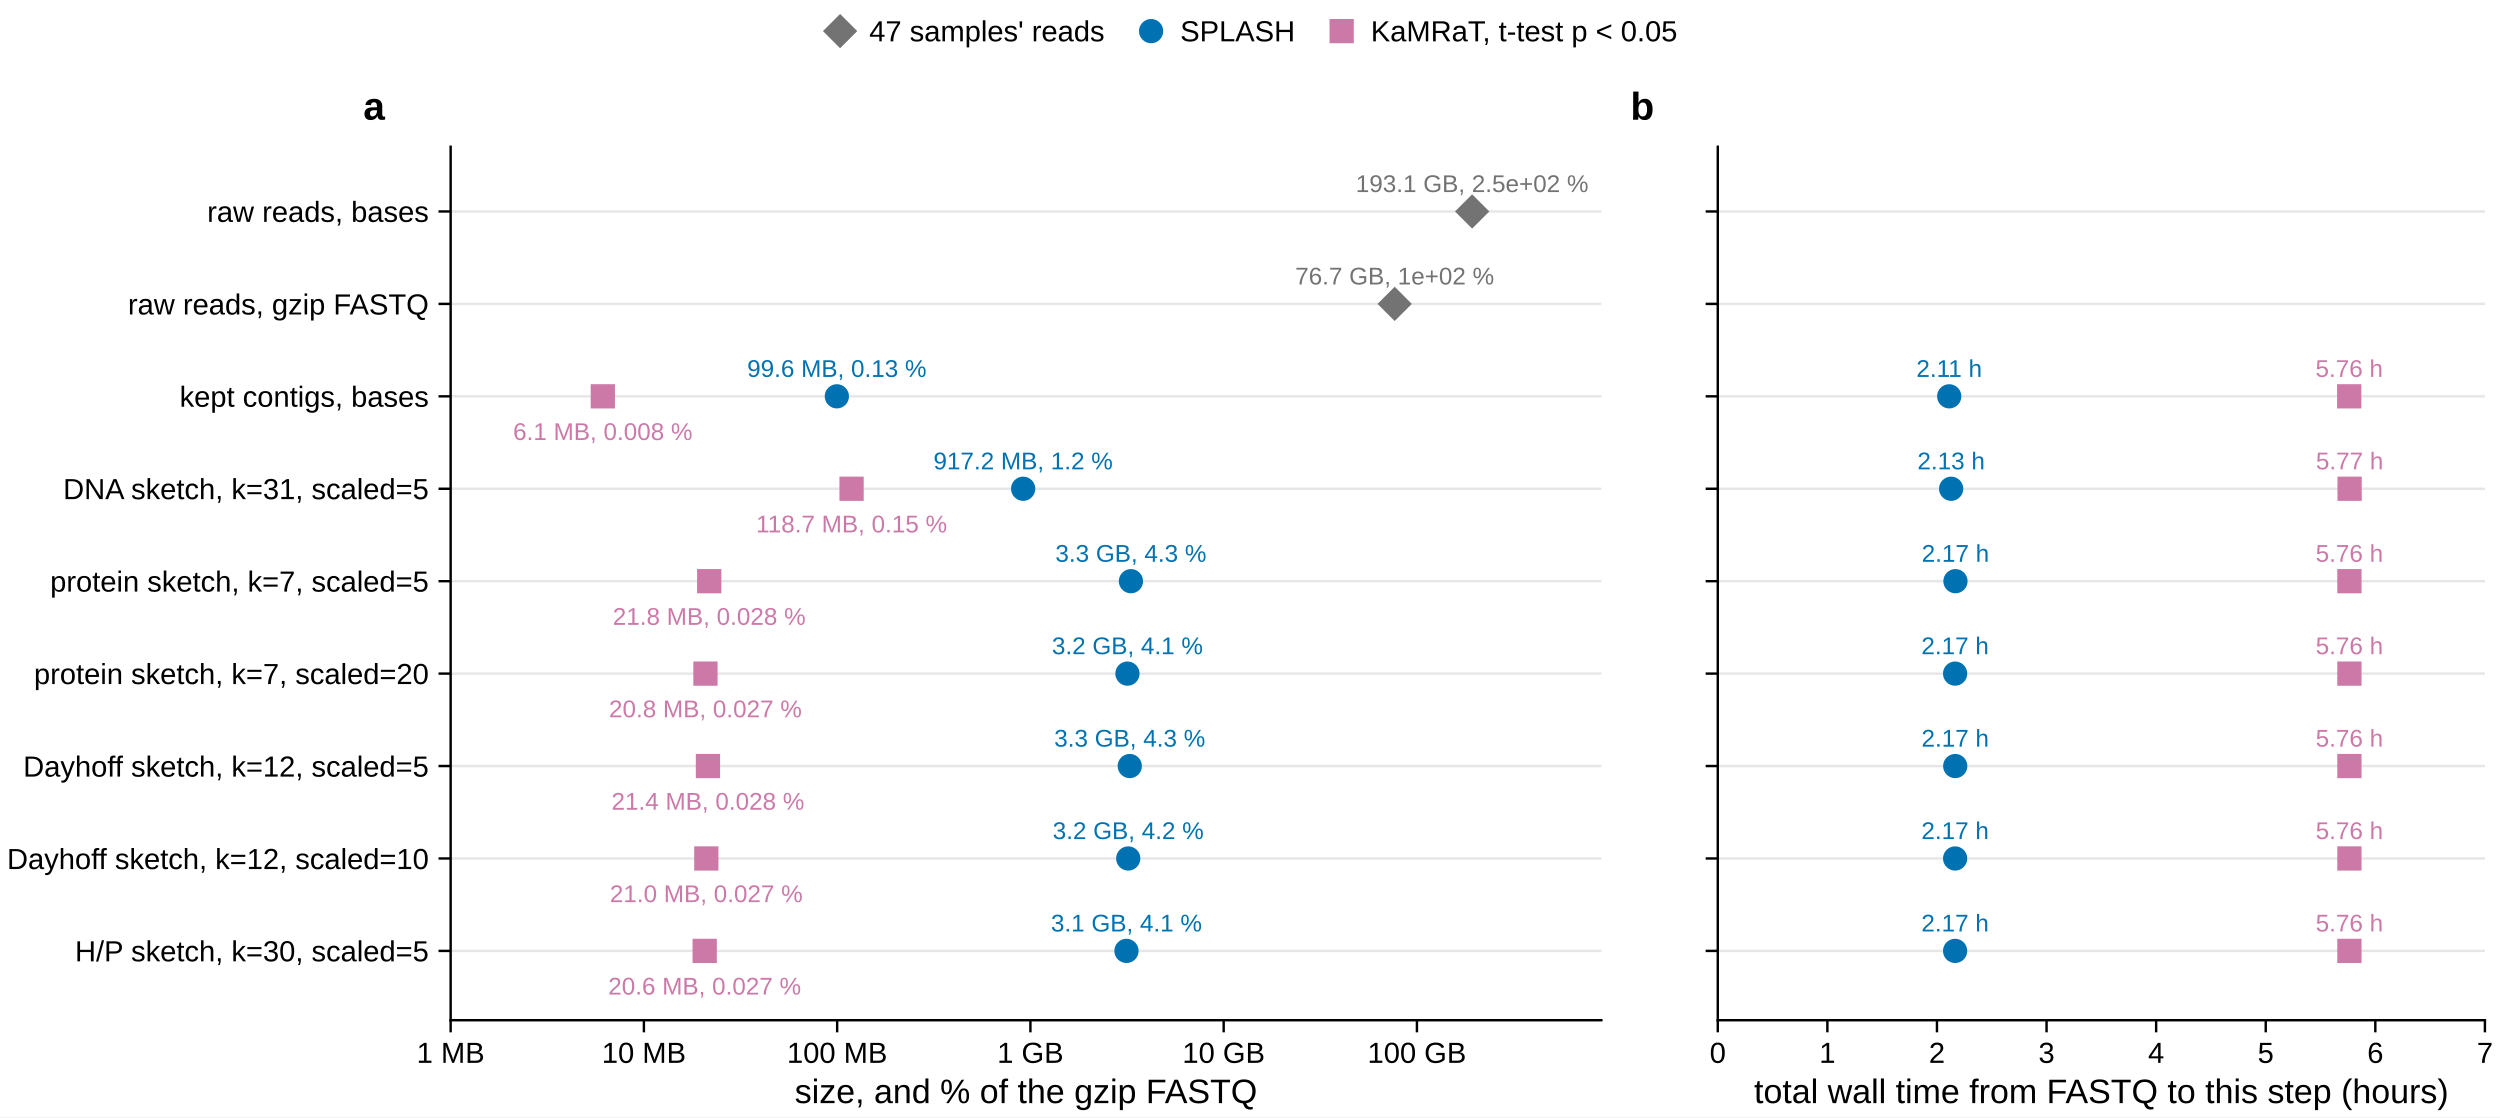
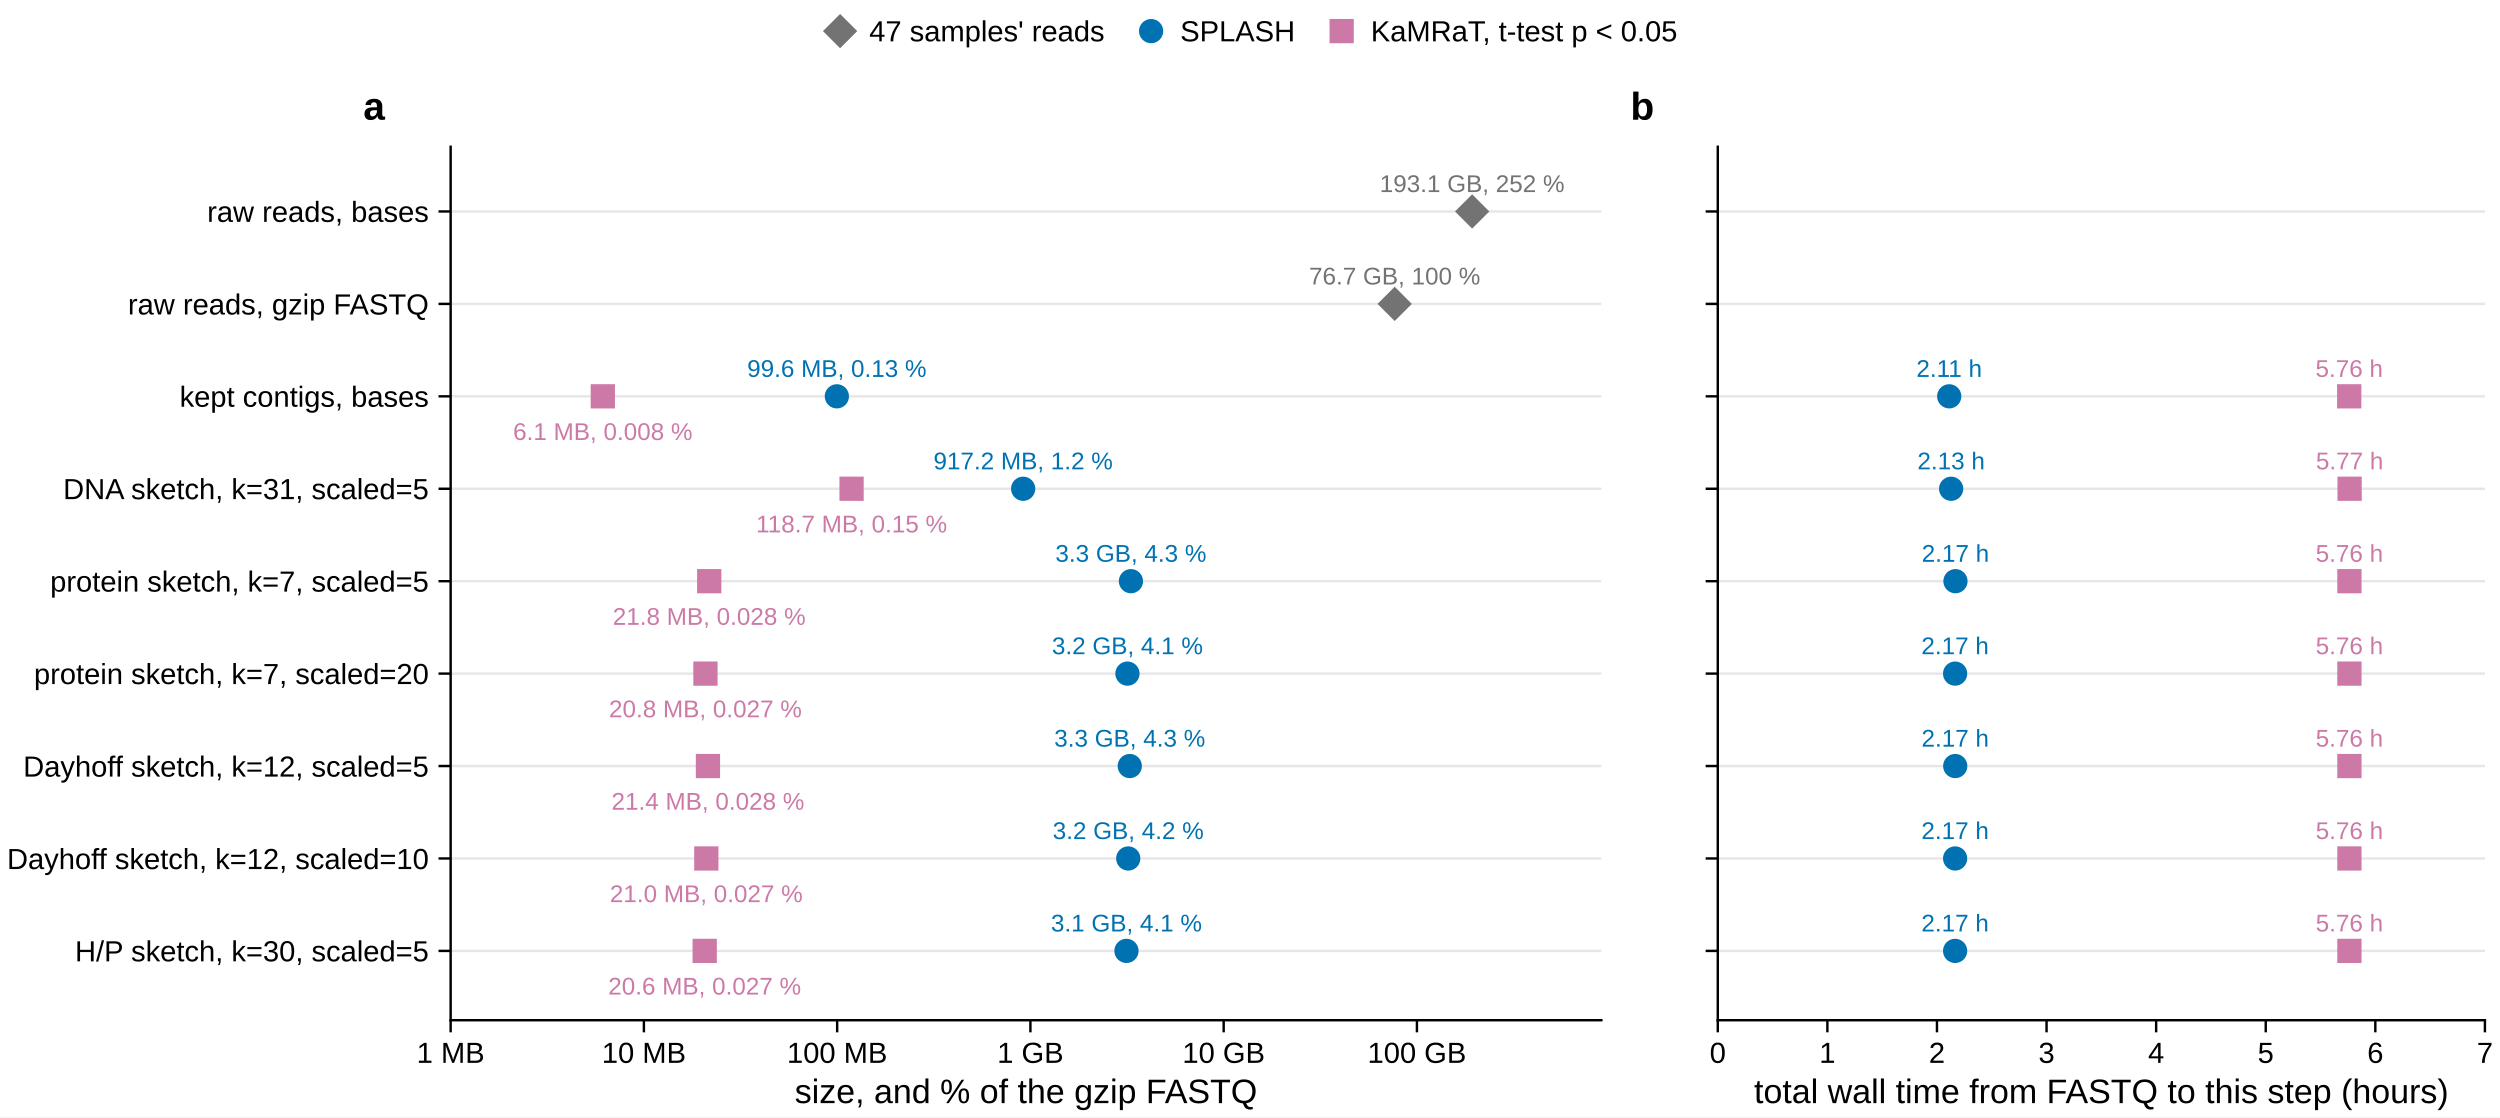
<svg xmlns="http://www.w3.org/2000/svg" xmlns:xlink="http://www.w3.org/1999/xlink" width="515.28pt" height="230.28pt" viewBox="0 0 515.28 230.28" version="1.1">
  <defs>
    <style type="text/css">*{stroke-linejoin: round; stroke-linecap: butt}</style>
  </defs>
  <g id="figure_1">
    <g id="patch_1">
      <path d="M 0 230.28  L 515.28 230.28  L 515.28 0  L 0 0  z " style="fill: #ffffff" />
    </g>
    <g id="axes_1">
      <g id="patch_2">
        <path d="M 92.884 210.279  L 330.056 210.279  L 330.056 30.251  L 92.884 30.251  z " style="fill: #ffffff" />
      </g>
      <g id="line2d_1">
-         <path d="M 92.884 43.586  L 330.056 43.586  " clip-path="url(#pa80c3933e2)" style="fill: none; stroke: #e6e6e6; stroke-width: 0.5; stroke-linecap: square" />
+         <path d="M 92.884 43.586  L 330.056 43.586  " clip-path="url(#p6d7f2d1cde)" style="fill: none; stroke: #e6e6e6; stroke-width: 0.5; stroke-linecap: square" />
      </g>
      <g id="line2d_2">
-         <path d="M 92.884 62.637  L 330.056 62.637  " clip-path="url(#pa80c3933e2)" style="fill: none; stroke: #e6e6e6; stroke-width: 0.5; stroke-linecap: square" />
+         <path d="M 92.884 62.637  L 330.056 62.637  " clip-path="url(#p6d7f2d1cde)" style="fill: none; stroke: #e6e6e6; stroke-width: 0.5; stroke-linecap: square" />
      </g>
      <g id="line2d_3">
-         <path d="M 92.884 81.687  L 330.056 81.687  " clip-path="url(#pa80c3933e2)" style="fill: none; stroke: #e6e6e6; stroke-width: 0.5; stroke-linecap: square" />
+         <path d="M 92.884 81.687  L 330.056 81.687  " clip-path="url(#p6d7f2d1cde)" style="fill: none; stroke: #e6e6e6; stroke-width: 0.5; stroke-linecap: square" />
      </g>
      <g id="line2d_4">
-         <path d="M 92.884 100.738  L 330.056 100.738  " clip-path="url(#pa80c3933e2)" style="fill: none; stroke: #e6e6e6; stroke-width: 0.5; stroke-linecap: square" />
+         <path d="M 92.884 100.738  L 330.056 100.738  " clip-path="url(#p6d7f2d1cde)" style="fill: none; stroke: #e6e6e6; stroke-width: 0.5; stroke-linecap: square" />
      </g>
      <g id="line2d_5">
-         <path d="M 92.884 119.789  L 330.056 119.789  " clip-path="url(#pa80c3933e2)" style="fill: none; stroke: #e6e6e6; stroke-width: 0.5; stroke-linecap: square" />
+         <path d="M 92.884 119.789  L 330.056 119.789  " clip-path="url(#p6d7f2d1cde)" style="fill: none; stroke: #e6e6e6; stroke-width: 0.5; stroke-linecap: square" />
      </g>
      <g id="line2d_6">
-         <path d="M 92.884 138.839  L 330.056 138.839  " clip-path="url(#pa80c3933e2)" style="fill: none; stroke: #e6e6e6; stroke-width: 0.5; stroke-linecap: square" />
+         <path d="M 92.884 138.839  L 330.056 138.839  " clip-path="url(#p6d7f2d1cde)" style="fill: none; stroke: #e6e6e6; stroke-width: 0.5; stroke-linecap: square" />
      </g>
      <g id="line2d_7">
-         <path d="M 92.884 157.89  L 330.056 157.89  " clip-path="url(#pa80c3933e2)" style="fill: none; stroke: #e6e6e6; stroke-width: 0.5; stroke-linecap: square" />
+         <path d="M 92.884 157.89  L 330.056 157.89  " clip-path="url(#p6d7f2d1cde)" style="fill: none; stroke: #e6e6e6; stroke-width: 0.5; stroke-linecap: square" />
      </g>
      <g id="line2d_8">
-         <path d="M 92.884 176.941  L 330.056 176.941  " clip-path="url(#pa80c3933e2)" style="fill: none; stroke: #e6e6e6; stroke-width: 0.5; stroke-linecap: square" />
+         <path d="M 92.884 176.941  L 330.056 176.941  " clip-path="url(#p6d7f2d1cde)" style="fill: none; stroke: #e6e6e6; stroke-width: 0.5; stroke-linecap: square" />
      </g>
      <g id="line2d_9">
-         <path d="M 92.884 195.991  L 330.056 195.991  " clip-path="url(#pa80c3933e2)" style="fill: none; stroke: #e6e6e6; stroke-width: 0.5; stroke-linecap: square" />
+         <path d="M 92.884 195.991  L 330.056 195.991  " clip-path="url(#p6d7f2d1cde)" style="fill: none; stroke: #e6e6e6; stroke-width: 0.5; stroke-linecap: square" />
      </g>
      <g id="matplotlib.axis_1">
        <g id="xtick_1">
          <g id="line2d_10">
            <defs>
-               <path id="md9f1c1d95d" d="M 0 0  L 0 2.5  " style="stroke: #000000; stroke-width: 0.5" />
+               <path id="mc7730da388" d="M 0 0  L 0 2.5  " style="stroke: #000000; stroke-width: 0.5" />
            </defs>
            <g>
-               <use xlink:href="#md9f1c1d95d" x="92.884" y="210.279" style="stroke: #000000; stroke-width: 0.5" />
+               <use xlink:href="#mc7730da388" x="92.884" y="210.279" style="stroke: #000000; stroke-width: 0.5" />
            </g>
          </g>
          <g id="text_1">
            <text style="font-size: 6px; font-family: 'Arial', 'Helvetica', 'Liberation Sans', 'DejaVu Sans', sans-serif; text-anchor: middle" x="92.884" y="219.074" transform="rotate(-0 92.88375 219.0738)">1 MB</text>
          </g>
        </g>
        <g id="xtick_2">
          <g id="line2d_11">
            <g>
-               <use xlink:href="#md9f1c1d95d" x="132.716" y="210.279" style="stroke: #000000; stroke-width: 0.5" />
+               <use xlink:href="#mc7730da388" x="132.716" y="210.279" style="stroke: #000000; stroke-width: 0.5" />
            </g>
          </g>
          <g id="text_2">
            <text style="font-size: 6px; font-family: 'Arial', 'Helvetica', 'Liberation Sans', 'DejaVu Sans', sans-serif; text-anchor: middle" x="132.716" y="219.074" transform="rotate(-0 132.7162 219.0738)">10 MB</text>
          </g>
        </g>
        <g id="xtick_3">
          <g id="line2d_12">
            <g>
-               <use xlink:href="#md9f1c1d95d" x="172.549" y="210.279" style="stroke: #000000; stroke-width: 0.5" />
+               <use xlink:href="#mc7730da388" x="172.549" y="210.279" style="stroke: #000000; stroke-width: 0.5" />
            </g>
          </g>
          <g id="text_3">
            <text style="font-size: 6px; font-family: 'Arial', 'Helvetica', 'Liberation Sans', 'DejaVu Sans', sans-serif; text-anchor: middle" x="172.549" y="219.074" transform="rotate(-0 172.5487 219.0738)">100 MB</text>
          </g>
        </g>
        <g id="xtick_4">
          <g id="line2d_13">
            <g>
-               <use xlink:href="#md9f1c1d95d" x="212.381" y="210.279" style="stroke: #000000; stroke-width: 0.5" />
+               <use xlink:href="#mc7730da388" x="212.381" y="210.279" style="stroke: #000000; stroke-width: 0.5" />
            </g>
          </g>
          <g id="text_4">
            <text style="font-size: 6px; font-family: 'Arial', 'Helvetica', 'Liberation Sans', 'DejaVu Sans', sans-serif; text-anchor: middle" x="212.381" y="219.074" transform="rotate(-0 212.3812 219.0738)">1 GB</text>
          </g>
        </g>
        <g id="xtick_5">
          <g id="line2d_14">
            <g>
-               <use xlink:href="#md9f1c1d95d" x="252.214" y="210.279" style="stroke: #000000; stroke-width: 0.5" />
+               <use xlink:href="#mc7730da388" x="252.214" y="210.279" style="stroke: #000000; stroke-width: 0.5" />
            </g>
          </g>
          <g id="text_5">
            <text style="font-size: 6px; font-family: 'Arial', 'Helvetica', 'Liberation Sans', 'DejaVu Sans', sans-serif; text-anchor: middle" x="252.214" y="219.074" transform="rotate(-0 252.2136 219.0738)">10 GB</text>
          </g>
        </g>
        <g id="xtick_6">
          <g id="line2d_15">
            <g>
-               <use xlink:href="#md9f1c1d95d" x="292.046" y="210.279" style="stroke: #000000; stroke-width: 0.5" />
+               <use xlink:href="#mc7730da388" x="292.046" y="210.279" style="stroke: #000000; stroke-width: 0.5" />
            </g>
          </g>
          <g id="text_6">
            <text style="font-size: 6px; font-family: 'Arial', 'Helvetica', 'Liberation Sans', 'DejaVu Sans', sans-serif; text-anchor: middle" x="292.046" y="219.074" transform="rotate(-0 292.0461 219.0738)">100 GB</text>
          </g>
        </g>
        <g id="text_7">
          <text style="font-size: 7px; font-family: 'Arial', 'Helvetica', 'Liberation Sans', 'DejaVu Sans', sans-serif; text-anchor: middle" x="211.47" y="227.366" transform="rotate(-0 211.4699 227.3665)">size, and % of the gzip FASTQ</text>
        </g>
      </g>
      <g id="matplotlib.axis_2">
        <g id="ytick_1">
          <g id="line2d_16">
            <defs>
-               <path id="m59f25727b9" d="M 0 0  L -2.5 0  " style="stroke: #000000; stroke-width: 0.5" />
+               <path id="maad9d5cc02" d="M 0 0  L -2.5 0  " style="stroke: #000000; stroke-width: 0.5" />
            </defs>
            <g>
-               <use xlink:href="#m59f25727b9" x="92.884" y="43.586" style="stroke: #000000; stroke-width: 0.5" />
+               <use xlink:href="#maad9d5cc02" x="92.884" y="43.586" style="stroke: #000000; stroke-width: 0.5" />
            </g>
          </g>
          <g id="text_8">
            <text style="font-size: 6px; font-family: 'Arial', 'Helvetica', 'Liberation Sans', 'DejaVu Sans', sans-serif; text-anchor: end" x="88.384" y="45.734" transform="rotate(-0 88.38375 45.7335)">raw reads, bases</text>
          </g>
        </g>
        <g id="ytick_2">
          <g id="line2d_17">
            <g>
-               <use xlink:href="#m59f25727b9" x="92.884" y="62.637" style="stroke: #000000; stroke-width: 0.5" />
+               <use xlink:href="#maad9d5cc02" x="92.884" y="62.637" style="stroke: #000000; stroke-width: 0.5" />
            </g>
          </g>
          <g id="text_9">
            <text style="font-size: 6px; font-family: 'Arial', 'Helvetica', 'Liberation Sans', 'DejaVu Sans', sans-serif; text-anchor: end" x="88.384" y="64.823" transform="rotate(-0 88.38375 64.82256)">raw reads, gzip FASTQ</text>
          </g>
        </g>
        <g id="ytick_3">
          <g id="line2d_18">
            <g>
-               <use xlink:href="#m59f25727b9" x="92.884" y="81.687" style="stroke: #000000; stroke-width: 0.5" />
+               <use xlink:href="#maad9d5cc02" x="92.884" y="81.687" style="stroke: #000000; stroke-width: 0.5" />
            </g>
          </g>
          <g id="text_10">
            <text style="font-size: 6px; font-family: 'Arial', 'Helvetica', 'Liberation Sans', 'DejaVu Sans', sans-serif; text-anchor: end" x="88.384" y="83.835" transform="rotate(-0 88.38375 83.83475)">kept contigs, bases</text>
          </g>
        </g>
        <g id="ytick_4">
          <g id="line2d_19">
            <g>
-               <use xlink:href="#m59f25727b9" x="92.884" y="100.738" style="stroke: #000000; stroke-width: 0.5" />
+               <use xlink:href="#maad9d5cc02" x="92.884" y="100.738" style="stroke: #000000; stroke-width: 0.5" />
            </g>
          </g>
          <g id="text_11">
            <text style="font-size: 6px; font-family: 'Arial', 'Helvetica', 'Liberation Sans', 'DejaVu Sans', sans-serif; text-anchor: end" x="88.384" y="102.885" transform="rotate(-0 88.38375 102.8854)">DNA sketch, k=31, scaled=5</text>
          </g>
        </g>
        <g id="ytick_5">
          <g id="line2d_20">
            <g>
-               <use xlink:href="#m59f25727b9" x="92.884" y="119.789" style="stroke: #000000; stroke-width: 0.5" />
+               <use xlink:href="#maad9d5cc02" x="92.884" y="119.789" style="stroke: #000000; stroke-width: 0.5" />
            </g>
          </g>
          <g id="text_12">
            <text style="font-size: 6px; font-family: 'Arial', 'Helvetica', 'Liberation Sans', 'DejaVu Sans', sans-serif; text-anchor: end" x="88.384" y="121.936" transform="rotate(-0 88.38375 121.936)">protein sketch, k=7, scaled=5</text>
          </g>
        </g>
        <g id="ytick_6">
          <g id="line2d_21">
            <g>
-               <use xlink:href="#m59f25727b9" x="92.884" y="138.839" style="stroke: #000000; stroke-width: 0.5" />
+               <use xlink:href="#maad9d5cc02" x="92.884" y="138.839" style="stroke: #000000; stroke-width: 0.5" />
            </g>
          </g>
          <g id="text_13">
            <text style="font-size: 6px; font-family: 'Arial', 'Helvetica', 'Liberation Sans', 'DejaVu Sans', sans-serif; text-anchor: end" x="88.384" y="140.996" transform="rotate(-0 88.38375 140.9955)">protein sketch, k=7, scaled=20</text>
          </g>
        </g>
        <g id="ytick_7">
          <g id="line2d_22">
            <g>
-               <use xlink:href="#m59f25727b9" x="92.884" y="157.89" style="stroke: #000000; stroke-width: 0.5" />
+               <use xlink:href="#maad9d5cc02" x="92.884" y="157.89" style="stroke: #000000; stroke-width: 0.5" />
            </g>
          </g>
          <g id="text_14">
            <text style="font-size: 6px; font-family: 'Arial', 'Helvetica', 'Liberation Sans', 'DejaVu Sans', sans-serif; text-anchor: end" x="88.384" y="160.074" transform="rotate(-0 88.38375 160.0738)">Dayhoff sketch, k=12, scaled=5</text>
          </g>
        </g>
        <g id="ytick_8">
          <g id="line2d_23">
            <g>
-               <use xlink:href="#m59f25727b9" x="92.884" y="176.941" style="stroke: #000000; stroke-width: 0.5" />
+               <use xlink:href="#maad9d5cc02" x="92.884" y="176.941" style="stroke: #000000; stroke-width: 0.5" />
            </g>
          </g>
          <g id="text_15">
            <text style="font-size: 6px; font-family: 'Arial', 'Helvetica', 'Liberation Sans', 'DejaVu Sans', sans-serif; text-anchor: end" x="88.384" y="179.124" transform="rotate(-0 88.38375 179.1244)">Dayhoff sketch, k=12, scaled=10</text>
          </g>
        </g>
        <g id="ytick_9">
          <g id="line2d_24">
            <g>
-               <use xlink:href="#m59f25727b9" x="92.884" y="195.991" style="stroke: #000000; stroke-width: 0.5" />
+               <use xlink:href="#maad9d5cc02" x="92.884" y="195.991" style="stroke: #000000; stroke-width: 0.5" />
            </g>
          </g>
          <g id="text_16">
            <text style="font-size: 6px; font-family: 'Arial', 'Helvetica', 'Liberation Sans', 'DejaVu Sans', sans-serif; text-anchor: end" x="88.384" y="198.139" transform="rotate(-0 88.38375 198.1385)">H/P sketch, k=30, scaled=5</text>
          </g>
        </g>
      </g>
      <g id="line2d_25">
        <defs>
-           <path id="m7c026ac508" d="M -0 2.828  L 2.828 0  L 0 -2.828  L -2.828 -0  z " style="stroke: #737373; stroke-linejoin: miter" />
+           <path id="ma5038e99bf" d="M -0 2.828  L 2.828 0  L 0 -2.828  L -2.828 -0  z " style="stroke: #737373; stroke-linejoin: miter" />
        </defs>
-         <g clip-path="url(#pa80c3933e2)">
-           <use xlink:href="#m7c026ac508" x="303.426" y="43.586" style="fill: #737373; stroke: #737373; stroke-linejoin: miter" />
-           <use xlink:href="#m7c026ac508" x="287.46" y="62.637" style="fill: #737373; stroke: #737373; stroke-linejoin: miter" />
+         <g clip-path="url(#p6d7f2d1cde)">
+           <use xlink:href="#ma5038e99bf" x="303.426" y="43.586" style="fill: #737373; stroke: #737373; stroke-linejoin: miter" />
+           <use xlink:href="#ma5038e99bf" x="287.46" y="62.637" style="fill: #737373; stroke: #737373; stroke-linejoin: miter" />
        </g>
      </g>
      <g id="line2d_26">
        <defs>
-           <path id="ma33874d455" d="M 0 2  C 0.53 2 1.039 1.789 1.414 1.414  C 1.789 1.039 2 0.53 2 0  C 2 -0.53 1.789 -1.039 1.414 -1.414  C 1.039 -1.789 0.53 -2 0 -2  C -0.53 -2 -1.039 -1.789 -1.414 -1.414  C -1.789 -1.039 -2 -0.53 -2 0  C -2 0.53 -1.789 1.039 -1.414 1.414  C -1.039 1.789 -0.53 2 0 2  z " style="stroke: #0072b2" />
+           <path id="m5710f534b0" d="M 0 2  C 0.53 2 1.039 1.789 1.414 1.414  C 1.789 1.039 2 0.53 2 0  C 2 -0.53 1.789 -1.039 1.414 -1.414  C 1.039 -1.789 0.53 -2 0 -2  C -0.53 -2 -1.039 -1.789 -1.414 -1.414  C -1.789 -1.039 -2 -0.53 -2 0  C -2 0.53 -1.789 1.039 -1.414 1.414  C -1.039 1.789 -0.53 2 0 2  z " style="stroke: #0072b2" />
        </defs>
-         <g clip-path="url(#pa80c3933e2)">
-           <use xlink:href="#ma33874d455" x="172.486" y="81.687" style="fill: #0072b2; stroke: #0072b2" />
-           <use xlink:href="#ma33874d455" x="210.886" y="100.738" style="fill: #0072b2; stroke: #0072b2" />
-           <use xlink:href="#ma33874d455" x="233.099" y="119.789" style="fill: #0072b2; stroke: #0072b2" />
-           <use xlink:href="#ma33874d455" x="232.379" y="138.839" style="fill: #0072b2; stroke: #0072b2" />
-           <use xlink:href="#ma33874d455" x="232.86" y="157.89" style="fill: #0072b2; stroke: #0072b2" />
-           <use xlink:href="#ma33874d455" x="232.544" y="176.941" style="fill: #0072b2; stroke: #0072b2" />
-           <use xlink:href="#ma33874d455" x="232.177" y="195.991" style="fill: #0072b2; stroke: #0072b2" />
+         <g clip-path="url(#p6d7f2d1cde)">
+           <use xlink:href="#m5710f534b0" x="172.486" y="81.687" style="fill: #0072b2; stroke: #0072b2" />
+           <use xlink:href="#m5710f534b0" x="210.886" y="100.738" style="fill: #0072b2; stroke: #0072b2" />
+           <use xlink:href="#m5710f534b0" x="233.099" y="119.789" style="fill: #0072b2; stroke: #0072b2" />
+           <use xlink:href="#m5710f534b0" x="232.379" y="138.839" style="fill: #0072b2; stroke: #0072b2" />
+           <use xlink:href="#m5710f534b0" x="232.86" y="157.89" style="fill: #0072b2; stroke: #0072b2" />
+           <use xlink:href="#m5710f534b0" x="232.544" y="176.941" style="fill: #0072b2; stroke: #0072b2" />
+           <use xlink:href="#m5710f534b0" x="232.177" y="195.991" style="fill: #0072b2; stroke: #0072b2" />
        </g>
      </g>
      <g id="line2d_27">
        <defs>
-           <path id="m3c7e576828" d="M -2 2  L 2 2  L 2 -2  L -2 -2  z " style="stroke: #cc79a7; stroke-linejoin: miter" />
+           <path id="mdc33236523" d="M -2 2  L 2 2  L 2 -2  L -2 -2  z " style="stroke: #cc79a7; stroke-linejoin: miter" />
        </defs>
-         <g clip-path="url(#pa80c3933e2)">
-           <use xlink:href="#m3c7e576828" x="124.248" y="81.687" style="fill: #cc79a7; stroke: #cc79a7; stroke-linejoin: miter" />
-           <use xlink:href="#m3c7e576828" x="175.518" y="100.738" style="fill: #cc79a7; stroke: #cc79a7; stroke-linejoin: miter" />
-           <use xlink:href="#m3c7e576828" x="146.179" y="119.789" style="fill: #cc79a7; stroke: #cc79a7; stroke-linejoin: miter" />
-           <use xlink:href="#m3c7e576828" x="145.4" y="138.839" style="fill: #cc79a7; stroke: #cc79a7; stroke-linejoin: miter" />
-           <use xlink:href="#m3c7e576828" x="145.916" y="157.89" style="fill: #cc79a7; stroke: #cc79a7; stroke-linejoin: miter" />
-           <use xlink:href="#m3c7e576828" x="145.579" y="176.941" style="fill: #cc79a7; stroke: #cc79a7; stroke-linejoin: miter" />
-           <use xlink:href="#m3c7e576828" x="145.244" y="195.991" style="fill: #cc79a7; stroke: #cc79a7; stroke-linejoin: miter" />
+         <g clip-path="url(#p6d7f2d1cde)">
+           <use xlink:href="#mdc33236523" x="124.248" y="81.687" style="fill: #cc79a7; stroke: #cc79a7; stroke-linejoin: miter" />
+           <use xlink:href="#mdc33236523" x="175.518" y="100.738" style="fill: #cc79a7; stroke: #cc79a7; stroke-linejoin: miter" />
+           <use xlink:href="#mdc33236523" x="146.179" y="119.789" style="fill: #cc79a7; stroke: #cc79a7; stroke-linejoin: miter" />
+           <use xlink:href="#mdc33236523" x="145.4" y="138.839" style="fill: #cc79a7; stroke: #cc79a7; stroke-linejoin: miter" />
+           <use xlink:href="#mdc33236523" x="145.916" y="157.89" style="fill: #cc79a7; stroke: #cc79a7; stroke-linejoin: miter" />
+           <use xlink:href="#mdc33236523" x="145.579" y="176.941" style="fill: #cc79a7; stroke: #cc79a7; stroke-linejoin: miter" />
+           <use xlink:href="#mdc33236523" x="145.244" y="195.991" style="fill: #cc79a7; stroke: #cc79a7; stroke-linejoin: miter" />
        </g>
      </g>
      <g id="patch_3">
        <path d="M 92.884 210.279  L 92.884 30.251  " style="fill: none; stroke: #000000; stroke-width: 0.5; stroke-linejoin: miter; stroke-linecap: square" />
      </g>
      <g id="patch_4">
        <path d="M 92.884 210.279  L 330.056 210.279  " style="fill: none; stroke: #000000; stroke-width: 0.5; stroke-linejoin: miter; stroke-linecap: square" />
      </g>
      <g id="text_17">
-         <text style="font-size: 5px; font-family: 'Arial', 'Helvetica', 'Liberation Sans', 'DejaVu Sans', sans-serif; text-anchor: middle; fill: #737373" x="303.426" y="39.586" transform="rotate(-0 303.4259 39.58616)">193.1 GB, 2.5e+02 %</text>
+         <text style="font-size: 5px; font-family: 'Arial', 'Helvetica', 'Liberation Sans', 'DejaVu Sans', sans-serif; text-anchor: middle; fill: #737373" x="303.426" y="39.586" transform="rotate(-0 303.4259 39.58616)">193.1 GB, 252 %</text>
      </g>
      <g id="text_18">
-         <text style="font-size: 5px; font-family: 'Arial', 'Helvetica', 'Liberation Sans', 'DejaVu Sans', sans-serif; text-anchor: middle; fill: #737373" x="287.46" y="58.637" transform="rotate(-0 287.4604 58.63678)">76.7 GB, 1e+02 %</text>
+         <text style="font-size: 5px; font-family: 'Arial', 'Helvetica', 'Liberation Sans', 'DejaVu Sans', sans-serif; text-anchor: middle; fill: #737373" x="287.46" y="58.637" transform="rotate(-0 287.4604 58.63678)">76.7 GB, 100 %</text>
      </g>
      <g id="text_19">
        <text style="font-size: 5px; font-family: 'Arial', 'Helvetica', 'Liberation Sans', 'DejaVu Sans', sans-serif; text-anchor: middle; fill: #0072b2" x="172.486" y="77.687" transform="rotate(-0 172.4858 77.68741)">99.6 MB, 0.13 %</text>
      </g>
      <g id="text_20">
        <text style="font-size: 5px; font-family: 'Arial', 'Helvetica', 'Liberation Sans', 'DejaVu Sans', sans-serif; text-anchor: middle; fill: #0072b2" x="210.886" y="96.738" transform="rotate(-0 210.8864 96.73804)">917.2 MB, 1.2 %</text>
      </g>
      <g id="text_21">
        <text style="font-size: 5px; font-family: 'Arial', 'Helvetica', 'Liberation Sans', 'DejaVu Sans', sans-serif; text-anchor: middle; fill: #0072b2" x="233.099" y="115.789" transform="rotate(-0 233.0986 115.7887)">3.3 GB, 4.3 %</text>
      </g>
      <g id="text_22">
        <text style="font-size: 5px; font-family: 'Arial', 'Helvetica', 'Liberation Sans', 'DejaVu Sans', sans-serif; text-anchor: middle; fill: #0072b2" x="232.379" y="134.839" transform="rotate(-0 232.3787 134.8393)">3.2 GB, 4.1 %</text>
      </g>
      <g id="text_23">
        <text style="font-size: 5px; font-family: 'Arial', 'Helvetica', 'Liberation Sans', 'DejaVu Sans', sans-serif; text-anchor: middle; fill: #0072b2" x="232.86" y="153.89" transform="rotate(-0 232.8596 153.8899)">3.3 GB, 4.3 %</text>
      </g>
      <g id="text_24">
        <text style="font-size: 5px; font-family: 'Arial', 'Helvetica', 'Liberation Sans', 'DejaVu Sans', sans-serif; text-anchor: middle; fill: #0072b2" x="232.544" y="172.941" transform="rotate(-0 232.5444 172.9405)">3.2 GB, 4.2 %</text>
      </g>
      <g id="text_25">
        <text style="font-size: 5px; font-family: 'Arial', 'Helvetica', 'Liberation Sans', 'DejaVu Sans', sans-serif; text-anchor: middle; fill: #0072b2" x="232.177" y="191.991" transform="rotate(-0 232.1767 191.9912)">3.1 GB, 4.1 %</text>
      </g>
      <g id="text_26">
        <text style="font-size: 5px; font-family: 'Arial', 'Helvetica', 'Liberation Sans', 'DejaVu Sans', sans-serif; text-anchor: middle; fill: #cc79a7" x="124.248" y="90.687" transform="rotate(-0 124.2482 90.68741)">6.1 MB, 0.008 %</text>
      </g>
      <g id="text_27">
        <text style="font-size: 5px; font-family: 'Arial', 'Helvetica', 'Liberation Sans', 'DejaVu Sans', sans-serif; text-anchor: middle; fill: #cc79a7" x="175.518" y="109.738" transform="rotate(-0 175.5176 109.738)">118.7 MB, 0.15 %</text>
      </g>
      <g id="text_28">
        <text style="font-size: 5px; font-family: 'Arial', 'Helvetica', 'Liberation Sans', 'DejaVu Sans', sans-serif; text-anchor: middle; fill: #cc79a7" x="146.179" y="128.789" transform="rotate(-0 146.1794 128.7887)">21.8 MB, 0.028 %</text>
      </g>
      <g id="text_29">
        <text style="font-size: 5px; font-family: 'Arial', 'Helvetica', 'Liberation Sans', 'DejaVu Sans', sans-serif; text-anchor: middle; fill: #cc79a7" x="145.4" y="147.839" transform="rotate(-0 145.3998 147.8393)">20.8 MB, 0.027 %</text>
      </g>
      <g id="text_30">
        <text style="font-size: 5px; font-family: 'Arial', 'Helvetica', 'Liberation Sans', 'DejaVu Sans', sans-serif; text-anchor: middle; fill: #cc79a7" x="145.916" y="166.89" transform="rotate(-0 145.9156 166.8899)">21.4 MB, 0.028 %</text>
      </g>
      <g id="text_31">
        <text style="font-size: 5px; font-family: 'Arial', 'Helvetica', 'Liberation Sans', 'DejaVu Sans', sans-serif; text-anchor: middle; fill: #cc79a7" x="145.579" y="185.941" transform="rotate(-0 145.5785 185.9405)">21.0 MB, 0.027 %</text>
      </g>
      <g id="text_32">
        <text style="font-size: 5px; font-family: 'Arial', 'Helvetica', 'Liberation Sans', 'DejaVu Sans', sans-serif; text-anchor: middle; fill: #cc79a7" x="145.244" y="204.991" transform="rotate(-0 145.2438 204.9912)">20.6 MB, 0.027 %</text>
      </g>
      <g id="text_33">
        <text style="font-weight: 700; font-size: 8px; font-family: 'Arial', 'Helvetica', 'Liberation Sans', 'DejaVu Sans', sans-serif; text-anchor: start" x="74.884" y="24.672" transform="rotate(-0 74.88375 24.67197)">a</text>
      </g>
    </g>
    <g id="axes_2">
      <g id="patch_5">
        <path d="M 354.056 210.279  L 512.171 210.279  L 512.171 30.251  L 354.056 30.251  z " style="fill: #ffffff" />
      </g>
      <g id="line2d_28">
-         <path d="M 354.056 43.586  L 512.171 43.586  " clip-path="url(#p9277c4f3d5)" style="fill: none; stroke: #e6e6e6; stroke-width: 0.5; stroke-linecap: square" />
+         <path d="M 354.056 43.586  L 512.171 43.586  " clip-path="url(#p69235c0624)" style="fill: none; stroke: #e6e6e6; stroke-width: 0.5; stroke-linecap: square" />
      </g>
      <g id="line2d_29">
-         <path d="M 354.056 62.637  L 512.171 62.637  " clip-path="url(#p9277c4f3d5)" style="fill: none; stroke: #e6e6e6; stroke-width: 0.5; stroke-linecap: square" />
+         <path d="M 354.056 62.637  L 512.171 62.637  " clip-path="url(#p69235c0624)" style="fill: none; stroke: #e6e6e6; stroke-width: 0.5; stroke-linecap: square" />
      </g>
      <g id="line2d_30">
-         <path d="M 354.056 81.687  L 512.171 81.687  " clip-path="url(#p9277c4f3d5)" style="fill: none; stroke: #e6e6e6; stroke-width: 0.5; stroke-linecap: square" />
+         <path d="M 354.056 81.687  L 512.171 81.687  " clip-path="url(#p69235c0624)" style="fill: none; stroke: #e6e6e6; stroke-width: 0.5; stroke-linecap: square" />
      </g>
      <g id="line2d_31">
-         <path d="M 354.056 100.738  L 512.171 100.738  " clip-path="url(#p9277c4f3d5)" style="fill: none; stroke: #e6e6e6; stroke-width: 0.5; stroke-linecap: square" />
+         <path d="M 354.056 100.738  L 512.171 100.738  " clip-path="url(#p69235c0624)" style="fill: none; stroke: #e6e6e6; stroke-width: 0.5; stroke-linecap: square" />
      </g>
      <g id="line2d_32">
-         <path d="M 354.056 119.789  L 512.171 119.789  " clip-path="url(#p9277c4f3d5)" style="fill: none; stroke: #e6e6e6; stroke-width: 0.5; stroke-linecap: square" />
+         <path d="M 354.056 119.789  L 512.171 119.789  " clip-path="url(#p69235c0624)" style="fill: none; stroke: #e6e6e6; stroke-width: 0.5; stroke-linecap: square" />
      </g>
      <g id="line2d_33">
-         <path d="M 354.056 138.839  L 512.171 138.839  " clip-path="url(#p9277c4f3d5)" style="fill: none; stroke: #e6e6e6; stroke-width: 0.5; stroke-linecap: square" />
+         <path d="M 354.056 138.839  L 512.171 138.839  " clip-path="url(#p69235c0624)" style="fill: none; stroke: #e6e6e6; stroke-width: 0.5; stroke-linecap: square" />
      </g>
      <g id="line2d_34">
-         <path d="M 354.056 157.89  L 512.171 157.89  " clip-path="url(#p9277c4f3d5)" style="fill: none; stroke: #e6e6e6; stroke-width: 0.5; stroke-linecap: square" />
+         <path d="M 354.056 157.89  L 512.171 157.89  " clip-path="url(#p69235c0624)" style="fill: none; stroke: #e6e6e6; stroke-width: 0.5; stroke-linecap: square" />
      </g>
      <g id="line2d_35">
-         <path d="M 354.056 176.941  L 512.171 176.941  " clip-path="url(#p9277c4f3d5)" style="fill: none; stroke: #e6e6e6; stroke-width: 0.5; stroke-linecap: square" />
+         <path d="M 354.056 176.941  L 512.171 176.941  " clip-path="url(#p69235c0624)" style="fill: none; stroke: #e6e6e6; stroke-width: 0.5; stroke-linecap: square" />
      </g>
      <g id="line2d_36">
-         <path d="M 354.056 195.991  L 512.171 195.991  " clip-path="url(#p9277c4f3d5)" style="fill: none; stroke: #e6e6e6; stroke-width: 0.5; stroke-linecap: square" />
+         <path d="M 354.056 195.991  L 512.171 195.991  " clip-path="url(#p69235c0624)" style="fill: none; stroke: #e6e6e6; stroke-width: 0.5; stroke-linecap: square" />
      </g>
      <g id="matplotlib.axis_3">
        <g id="xtick_7">
          <g id="line2d_37">
            <g>
-               <use xlink:href="#md9f1c1d95d" x="354.056" y="210.279" style="stroke: #000000; stroke-width: 0.5" />
+               <use xlink:href="#mc7730da388" x="354.056" y="210.279" style="stroke: #000000; stroke-width: 0.5" />
            </g>
          </g>
          <g id="text_34">
            <text style="font-size: 6px; font-family: 'Arial', 'Helvetica', 'Liberation Sans', 'DejaVu Sans', sans-serif; text-anchor: middle" x="354.056" y="219.074" transform="rotate(-0 354.0564 219.0738)">0</text>
          </g>
        </g>
        <g id="xtick_8">
          <g id="line2d_38">
            <g>
-               <use xlink:href="#md9f1c1d95d" x="376.644" y="210.279" style="stroke: #000000; stroke-width: 0.5" />
+               <use xlink:href="#mc7730da388" x="376.644" y="210.279" style="stroke: #000000; stroke-width: 0.5" />
            </g>
          </g>
          <g id="text_35">
            <text style="font-size: 6px; font-family: 'Arial', 'Helvetica', 'Liberation Sans', 'DejaVu Sans', sans-serif; text-anchor: middle" x="376.644" y="219.074" transform="rotate(-0 376.6443 219.0738)">1</text>
          </g>
        </g>
        <g id="xtick_9">
          <g id="line2d_39">
            <g>
-               <use xlink:href="#md9f1c1d95d" x="399.232" y="210.279" style="stroke: #000000; stroke-width: 0.5" />
+               <use xlink:href="#mc7730da388" x="399.232" y="210.279" style="stroke: #000000; stroke-width: 0.5" />
            </g>
          </g>
          <g id="text_36">
            <text style="font-size: 6px; font-family: 'Arial', 'Helvetica', 'Liberation Sans', 'DejaVu Sans', sans-serif; text-anchor: middle" x="399.232" y="219.074" transform="rotate(-0 399.2321 219.0738)">2</text>
          </g>
        </g>
        <g id="xtick_10">
          <g id="line2d_40">
            <g>
-               <use xlink:href="#md9f1c1d95d" x="421.82" y="210.279" style="stroke: #000000; stroke-width: 0.5" />
+               <use xlink:href="#mc7730da388" x="421.82" y="210.279" style="stroke: #000000; stroke-width: 0.5" />
            </g>
          </g>
          <g id="text_37">
            <text style="font-size: 6px; font-family: 'Arial', 'Helvetica', 'Liberation Sans', 'DejaVu Sans', sans-serif; text-anchor: middle" x="421.82" y="219.074" transform="rotate(-0 421.8199 219.0738)">3</text>
          </g>
        </g>
        <g id="xtick_11">
          <g id="line2d_41">
            <g>
-               <use xlink:href="#md9f1c1d95d" x="444.408" y="210.279" style="stroke: #000000; stroke-width: 0.5" />
+               <use xlink:href="#mc7730da388" x="444.408" y="210.279" style="stroke: #000000; stroke-width: 0.5" />
            </g>
          </g>
          <g id="text_38">
            <text style="font-size: 6px; font-family: 'Arial', 'Helvetica', 'Liberation Sans', 'DejaVu Sans', sans-serif; text-anchor: middle" x="444.408" y="219.074" transform="rotate(-0 444.4078 219.0738)">4</text>
          </g>
        </g>
        <g id="xtick_12">
          <g id="line2d_42">
            <g>
-               <use xlink:href="#md9f1c1d95d" x="466.996" y="210.279" style="stroke: #000000; stroke-width: 0.5" />
+               <use xlink:href="#mc7730da388" x="466.996" y="210.279" style="stroke: #000000; stroke-width: 0.5" />
            </g>
          </g>
          <g id="text_39">
            <text style="font-size: 6px; font-family: 'Arial', 'Helvetica', 'Liberation Sans', 'DejaVu Sans', sans-serif; text-anchor: middle" x="466.996" y="219.074" transform="rotate(-0 466.9956 219.0738)">5</text>
          </g>
        </g>
        <g id="xtick_13">
          <g id="line2d_43">
            <g>
-               <use xlink:href="#md9f1c1d95d" x="489.583" y="210.279" style="stroke: #000000; stroke-width: 0.5" />
+               <use xlink:href="#mc7730da388" x="489.583" y="210.279" style="stroke: #000000; stroke-width: 0.5" />
            </g>
          </g>
          <g id="text_40">
            <text style="font-size: 6px; font-family: 'Arial', 'Helvetica', 'Liberation Sans', 'DejaVu Sans', sans-serif; text-anchor: middle" x="489.583" y="219.074" transform="rotate(-0 489.5834 219.0738)">6</text>
          </g>
        </g>
        <g id="xtick_14">
          <g id="line2d_44">
            <g>
-               <use xlink:href="#md9f1c1d95d" x="512.171" y="210.279" style="stroke: #000000; stroke-width: 0.5" />
+               <use xlink:href="#mc7730da388" x="512.171" y="210.279" style="stroke: #000000; stroke-width: 0.5" />
            </g>
          </g>
          <g id="text_41">
            <text style="font-size: 6px; font-family: 'Arial', 'Helvetica', 'Liberation Sans', 'DejaVu Sans', sans-serif; text-anchor: middle" x="512.171" y="219.074" transform="rotate(-0 512.1712 219.0738)">7</text>
          </g>
        </g>
        <g id="text_42">
          <text style="font-size: 7px; font-family: 'Arial', 'Helvetica', 'Liberation Sans', 'DejaVu Sans', sans-serif; text-anchor: middle" x="433.114" y="227.366" transform="rotate(-0 433.1138 227.3665)">total wall time from FASTQ to this step (hours)</text>
        </g>
      </g>
      <g id="matplotlib.axis_4">
        <g id="ytick_10">
          <g id="line2d_45">
            <g>
-               <use xlink:href="#m59f25727b9" x="354.056" y="43.586" style="stroke: #000000; stroke-width: 0.5" />
+               <use xlink:href="#maad9d5cc02" x="354.056" y="43.586" style="stroke: #000000; stroke-width: 0.5" />
            </g>
          </g>
        </g>
        <g id="ytick_11">
          <g id="line2d_46">
            <g>
-               <use xlink:href="#m59f25727b9" x="354.056" y="62.637" style="stroke: #000000; stroke-width: 0.5" />
+               <use xlink:href="#maad9d5cc02" x="354.056" y="62.637" style="stroke: #000000; stroke-width: 0.5" />
            </g>
          </g>
        </g>
        <g id="ytick_12">
          <g id="line2d_47">
            <g>
-               <use xlink:href="#m59f25727b9" x="354.056" y="81.687" style="stroke: #000000; stroke-width: 0.5" />
+               <use xlink:href="#maad9d5cc02" x="354.056" y="81.687" style="stroke: #000000; stroke-width: 0.5" />
            </g>
          </g>
        </g>
        <g id="ytick_13">
          <g id="line2d_48">
            <g>
-               <use xlink:href="#m59f25727b9" x="354.056" y="100.738" style="stroke: #000000; stroke-width: 0.5" />
+               <use xlink:href="#maad9d5cc02" x="354.056" y="100.738" style="stroke: #000000; stroke-width: 0.5" />
            </g>
          </g>
        </g>
        <g id="ytick_14">
          <g id="line2d_49">
            <g>
-               <use xlink:href="#m59f25727b9" x="354.056" y="119.789" style="stroke: #000000; stroke-width: 0.5" />
+               <use xlink:href="#maad9d5cc02" x="354.056" y="119.789" style="stroke: #000000; stroke-width: 0.5" />
            </g>
          </g>
        </g>
        <g id="ytick_15">
          <g id="line2d_50">
            <g>
-               <use xlink:href="#m59f25727b9" x="354.056" y="138.839" style="stroke: #000000; stroke-width: 0.5" />
+               <use xlink:href="#maad9d5cc02" x="354.056" y="138.839" style="stroke: #000000; stroke-width: 0.5" />
            </g>
          </g>
        </g>
        <g id="ytick_16">
          <g id="line2d_51">
            <g>
-               <use xlink:href="#m59f25727b9" x="354.056" y="157.89" style="stroke: #000000; stroke-width: 0.5" />
+               <use xlink:href="#maad9d5cc02" x="354.056" y="157.89" style="stroke: #000000; stroke-width: 0.5" />
            </g>
          </g>
        </g>
        <g id="ytick_17">
          <g id="line2d_52">
            <g>
-               <use xlink:href="#m59f25727b9" x="354.056" y="176.941" style="stroke: #000000; stroke-width: 0.5" />
+               <use xlink:href="#maad9d5cc02" x="354.056" y="176.941" style="stroke: #000000; stroke-width: 0.5" />
            </g>
          </g>
        </g>
        <g id="ytick_18">
          <g id="line2d_53">
            <g>
-               <use xlink:href="#m59f25727b9" x="354.056" y="195.991" style="stroke: #000000; stroke-width: 0.5" />
+               <use xlink:href="#maad9d5cc02" x="354.056" y="195.991" style="stroke: #000000; stroke-width: 0.5" />
            </g>
          </g>
        </g>
      </g>
      <g id="line2d_54">
-         <g clip-path="url(#p9277c4f3d5)">
-           <use xlink:href="#ma33874d455" x="401.757" y="81.687" style="fill: #0072b2; stroke: #0072b2" />
-           <use xlink:href="#ma33874d455" x="402.154" y="100.738" style="fill: #0072b2; stroke: #0072b2" />
-           <use xlink:href="#ma33874d455" x="403.042" y="119.789" style="fill: #0072b2; stroke: #0072b2" />
-           <use xlink:href="#ma33874d455" x="402.971" y="138.839" style="fill: #0072b2; stroke: #0072b2" />
-           <use xlink:href="#ma33874d455" x="402.996" y="157.89" style="fill: #0072b2; stroke: #0072b2" />
-           <use xlink:href="#ma33874d455" x="402.974" y="176.941" style="fill: #0072b2; stroke: #0072b2" />
-           <use xlink:href="#ma33874d455" x="402.972" y="195.991" style="fill: #0072b2; stroke: #0072b2" />
+         <g clip-path="url(#p69235c0624)">
+           <use xlink:href="#m5710f534b0" x="401.757" y="81.687" style="fill: #0072b2; stroke: #0072b2" />
+           <use xlink:href="#m5710f534b0" x="402.154" y="100.738" style="fill: #0072b2; stroke: #0072b2" />
+           <use xlink:href="#m5710f534b0" x="403.042" y="119.789" style="fill: #0072b2; stroke: #0072b2" />
+           <use xlink:href="#m5710f534b0" x="402.971" y="138.839" style="fill: #0072b2; stroke: #0072b2" />
+           <use xlink:href="#m5710f534b0" x="402.996" y="157.89" style="fill: #0072b2; stroke: #0072b2" />
+           <use xlink:href="#m5710f534b0" x="402.974" y="176.941" style="fill: #0072b2; stroke: #0072b2" />
+           <use xlink:href="#m5710f534b0" x="402.972" y="195.991" style="fill: #0072b2; stroke: #0072b2" />
        </g>
      </g>
      <g id="line2d_55">
-         <g clip-path="url(#p9277c4f3d5)">
-           <use xlink:href="#m3c7e576828" x="484.202" y="81.687" style="fill: #cc79a7; stroke: #cc79a7; stroke-linejoin: miter" />
-           <use xlink:href="#m3c7e576828" x="484.28" y="100.738" style="fill: #cc79a7; stroke: #cc79a7; stroke-linejoin: miter" />
-           <use xlink:href="#m3c7e576828" x="484.242" y="119.789" style="fill: #cc79a7; stroke: #cc79a7; stroke-linejoin: miter" />
-           <use xlink:href="#m3c7e576828" x="484.242" y="138.839" style="fill: #cc79a7; stroke: #cc79a7; stroke-linejoin: miter" />
-           <use xlink:href="#m3c7e576828" x="484.242" y="157.89" style="fill: #cc79a7; stroke: #cc79a7; stroke-linejoin: miter" />
-           <use xlink:href="#m3c7e576828" x="484.241" y="176.941" style="fill: #cc79a7; stroke: #cc79a7; stroke-linejoin: miter" />
-           <use xlink:href="#m3c7e576828" x="484.241" y="195.991" style="fill: #cc79a7; stroke: #cc79a7; stroke-linejoin: miter" />
+         <g clip-path="url(#p69235c0624)">
+           <use xlink:href="#mdc33236523" x="484.202" y="81.687" style="fill: #cc79a7; stroke: #cc79a7; stroke-linejoin: miter" />
+           <use xlink:href="#mdc33236523" x="484.28" y="100.738" style="fill: #cc79a7; stroke: #cc79a7; stroke-linejoin: miter" />
+           <use xlink:href="#mdc33236523" x="484.242" y="119.789" style="fill: #cc79a7; stroke: #cc79a7; stroke-linejoin: miter" />
+           <use xlink:href="#mdc33236523" x="484.242" y="138.839" style="fill: #cc79a7; stroke: #cc79a7; stroke-linejoin: miter" />
+           <use xlink:href="#mdc33236523" x="484.242" y="157.89" style="fill: #cc79a7; stroke: #cc79a7; stroke-linejoin: miter" />
+           <use xlink:href="#mdc33236523" x="484.241" y="176.941" style="fill: #cc79a7; stroke: #cc79a7; stroke-linejoin: miter" />
+           <use xlink:href="#mdc33236523" x="484.241" y="195.991" style="fill: #cc79a7; stroke: #cc79a7; stroke-linejoin: miter" />
        </g>
      </g>
      <g id="patch_6">
        <path d="M 354.056 210.279  L 354.056 30.251  " style="fill: none; stroke: #000000; stroke-width: 0.5; stroke-linejoin: miter; stroke-linecap: square" />
      </g>
      <g id="patch_7">
        <path d="M 354.056 210.279  L 512.171 210.279  " style="fill: none; stroke: #000000; stroke-width: 0.5; stroke-linejoin: miter; stroke-linecap: square" />
      </g>
      <g id="text_43">
        <text style="font-size: 5px; font-family: 'Arial', 'Helvetica', 'Liberation Sans', 'DejaVu Sans', sans-serif; text-anchor: middle; fill: #0072b2" x="401.757" y="77.687" transform="rotate(-0 401.7569 77.68741)">2.11 h</text>
      </g>
      <g id="text_44">
        <text style="font-size: 5px; font-family: 'Arial', 'Helvetica', 'Liberation Sans', 'DejaVu Sans', sans-serif; text-anchor: middle; fill: #0072b2" x="402.154" y="96.738" transform="rotate(-0 402.1539 96.73804)">2.13 h</text>
      </g>
      <g id="text_45">
        <text style="font-size: 5px; font-family: 'Arial', 'Helvetica', 'Liberation Sans', 'DejaVu Sans', sans-serif; text-anchor: middle; fill: #0072b2" x="403.042" y="115.789" transform="rotate(-0 403.0423 115.7887)">2.17 h</text>
      </g>
      <g id="text_46">
        <text style="font-size: 5px; font-family: 'Arial', 'Helvetica', 'Liberation Sans', 'DejaVu Sans', sans-serif; text-anchor: middle; fill: #0072b2" x="402.971" y="134.839" transform="rotate(-0 402.9706 134.8393)">2.17 h</text>
      </g>
      <g id="text_47">
        <text style="font-size: 5px; font-family: 'Arial', 'Helvetica', 'Liberation Sans', 'DejaVu Sans', sans-serif; text-anchor: middle; fill: #0072b2" x="402.996" y="153.89" transform="rotate(-0 402.9956 153.8899)">2.17 h</text>
      </g>
      <g id="text_48">
        <text style="font-size: 5px; font-family: 'Arial', 'Helvetica', 'Liberation Sans', 'DejaVu Sans', sans-serif; text-anchor: middle; fill: #0072b2" x="402.974" y="172.941" transform="rotate(-0 402.974 172.9405)">2.17 h</text>
      </g>
      <g id="text_49">
        <text style="font-size: 5px; font-family: 'Arial', 'Helvetica', 'Liberation Sans', 'DejaVu Sans', sans-serif; text-anchor: middle; fill: #0072b2" x="402.972" y="191.991" transform="rotate(-0 402.9724 191.9912)">2.17 h</text>
      </g>
      <g id="text_50">
        <text style="font-size: 5px; font-family: 'Arial', 'Helvetica', 'Liberation Sans', 'DejaVu Sans', sans-serif; text-anchor: middle; fill: #cc79a7" x="484.202" y="77.687" transform="rotate(-0 484.2025 77.68741)">5.76 h</text>
      </g>
      <g id="text_51">
        <text style="font-size: 5px; font-family: 'Arial', 'Helvetica', 'Liberation Sans', 'DejaVu Sans', sans-serif; text-anchor: middle; fill: #cc79a7" x="484.28" y="96.738" transform="rotate(-0 484.2797 96.73804)">5.77 h</text>
      </g>
      <g id="text_52">
        <text style="font-size: 5px; font-family: 'Arial', 'Helvetica', 'Liberation Sans', 'DejaVu Sans', sans-serif; text-anchor: middle; fill: #cc79a7" x="484.242" y="115.789" transform="rotate(-0 484.2419 115.7887)">5.76 h</text>
      </g>
      <g id="text_53">
        <text style="font-size: 5px; font-family: 'Arial', 'Helvetica', 'Liberation Sans', 'DejaVu Sans', sans-serif; text-anchor: middle; fill: #cc79a7" x="484.242" y="134.839" transform="rotate(-0 484.2417 134.8393)">5.76 h</text>
      </g>
      <g id="text_54">
        <text style="font-size: 5px; font-family: 'Arial', 'Helvetica', 'Liberation Sans', 'DejaVu Sans', sans-serif; text-anchor: middle; fill: #cc79a7" x="484.242" y="153.89" transform="rotate(-0 484.2416 153.8899)">5.76 h</text>
      </g>
      <g id="text_55">
        <text style="font-size: 5px; font-family: 'Arial', 'Helvetica', 'Liberation Sans', 'DejaVu Sans', sans-serif; text-anchor: middle; fill: #cc79a7" x="484.241" y="172.941" transform="rotate(-0 484.2413 172.9405)">5.76 h</text>
      </g>
      <g id="text_56">
        <text style="font-size: 5px; font-family: 'Arial', 'Helvetica', 'Liberation Sans', 'DejaVu Sans', sans-serif; text-anchor: middle; fill: #cc79a7" x="484.241" y="191.991" transform="rotate(-0 484.2414 191.9912)">5.76 h</text>
      </g>
      <g id="text_57">
        <text style="font-weight: 700; font-size: 8px; font-family: 'Arial', 'Helvetica', 'Liberation Sans', 'DejaVu Sans', sans-serif; text-anchor: start" x="336.056" y="24.672" transform="rotate(-0 336.0564 24.67197)">b</text>
      </g>
    </g>
    <g id="legend_1">
      <g id="line2d_56">
        <g>
-           <use xlink:href="#m7c026ac508" x="173.155" y="6.412" style="fill: #737373; stroke: #737373; stroke-linejoin: miter" />
+           <use xlink:href="#ma5038e99bf" x="173.155" y="6.412" style="fill: #737373; stroke: #737373; stroke-linejoin: miter" />
        </g>
      </g>
      <g id="text_58">
        <text style="font-size: 6px; font-family: 'Arial', 'Helvetica', 'Liberation Sans', 'DejaVu Sans', sans-serif; text-anchor: start" x="179.155" y="8.512" transform="rotate(-0 179.1551 8.5125)">47 samples' reads</text>
      </g>
      <g id="line2d_57">
        <g>
-           <use xlink:href="#ma33874d455" x="237.256" y="6.412" style="fill: #0072b2; stroke: #0072b2" />
+           <use xlink:href="#m5710f534b0" x="237.256" y="6.412" style="fill: #0072b2; stroke: #0072b2" />
        </g>
      </g>
      <g id="text_59">
        <text style="font-size: 6px; font-family: 'Arial', 'Helvetica', 'Liberation Sans', 'DejaVu Sans', sans-serif; text-anchor: start" x="243.256" y="8.512" transform="rotate(-0 243.2557 8.5125)">SPLASH</text>
      </g>
      <g id="line2d_58">
        <g>
-           <use xlink:href="#m3c7e576828" x="276.534" y="6.412" style="fill: #cc79a7; stroke: #cc79a7; stroke-linejoin: miter" />
+           <use xlink:href="#mdc33236523" x="276.534" y="6.412" style="fill: #cc79a7; stroke: #cc79a7; stroke-linejoin: miter" />
        </g>
      </g>
      <g id="text_60">
        <text style="font-size: 6px; font-family: 'Arial', 'Helvetica', 'Liberation Sans', 'DejaVu Sans', sans-serif; text-anchor: start" x="282.534" y="8.512" transform="rotate(-0 282.5341 8.5125)">KaMRaT, t-test p &lt; 0.05</text>
      </g>
    </g>
  </g>
  <defs>
-     <clipPath id="pa80c3933e2">
+     <clipPath id="p6d7f2d1cde">
      <rect x="92.884" y="30.251" width="237.172" height="180.028" />
    </clipPath>
-     <clipPath id="p9277c4f3d5">
+     <clipPath id="p69235c0624">
      <rect x="354.056" y="30.251" width="158.115" height="180.028" />
    </clipPath>
  </defs>
</svg>
